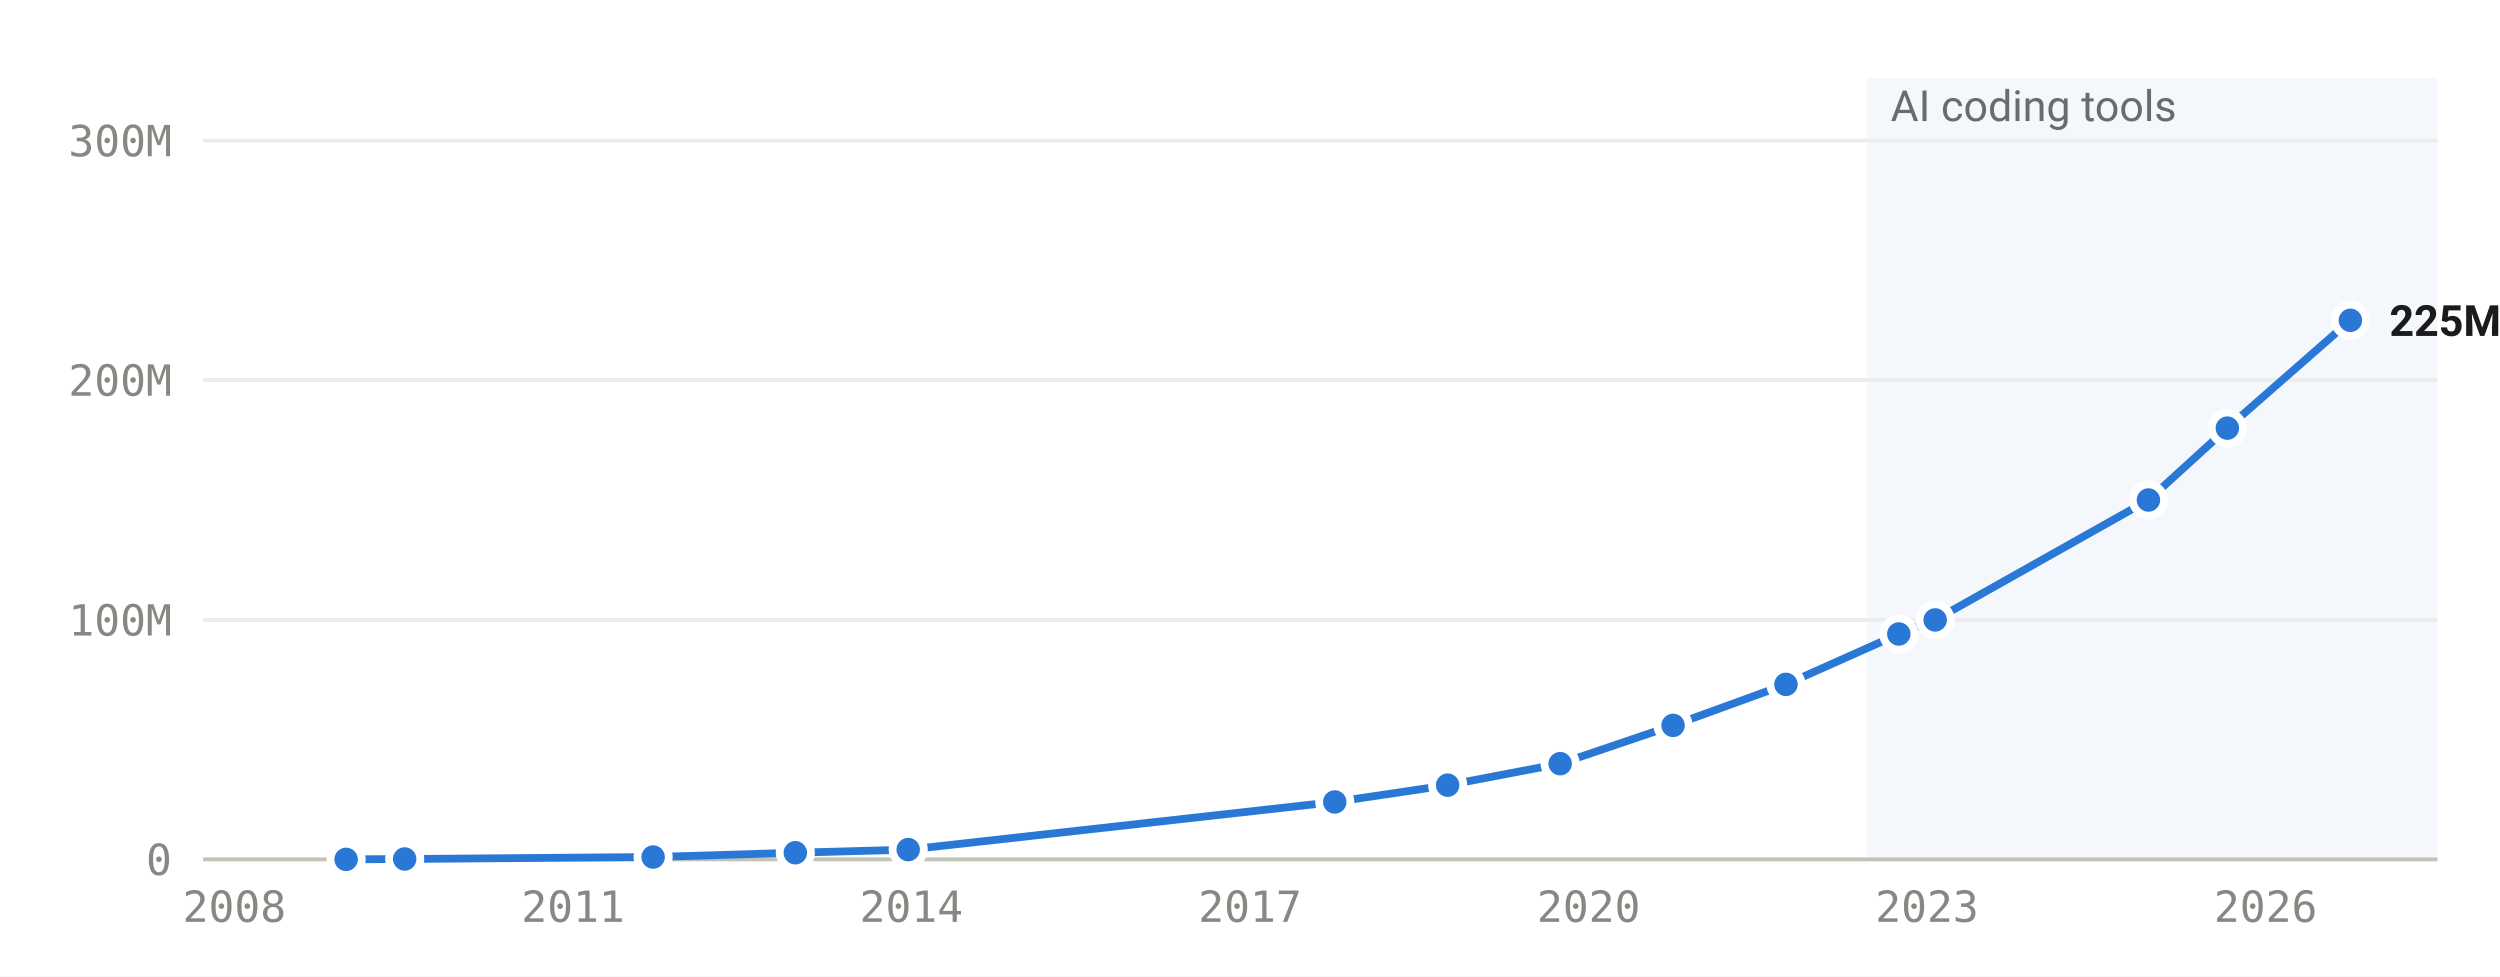
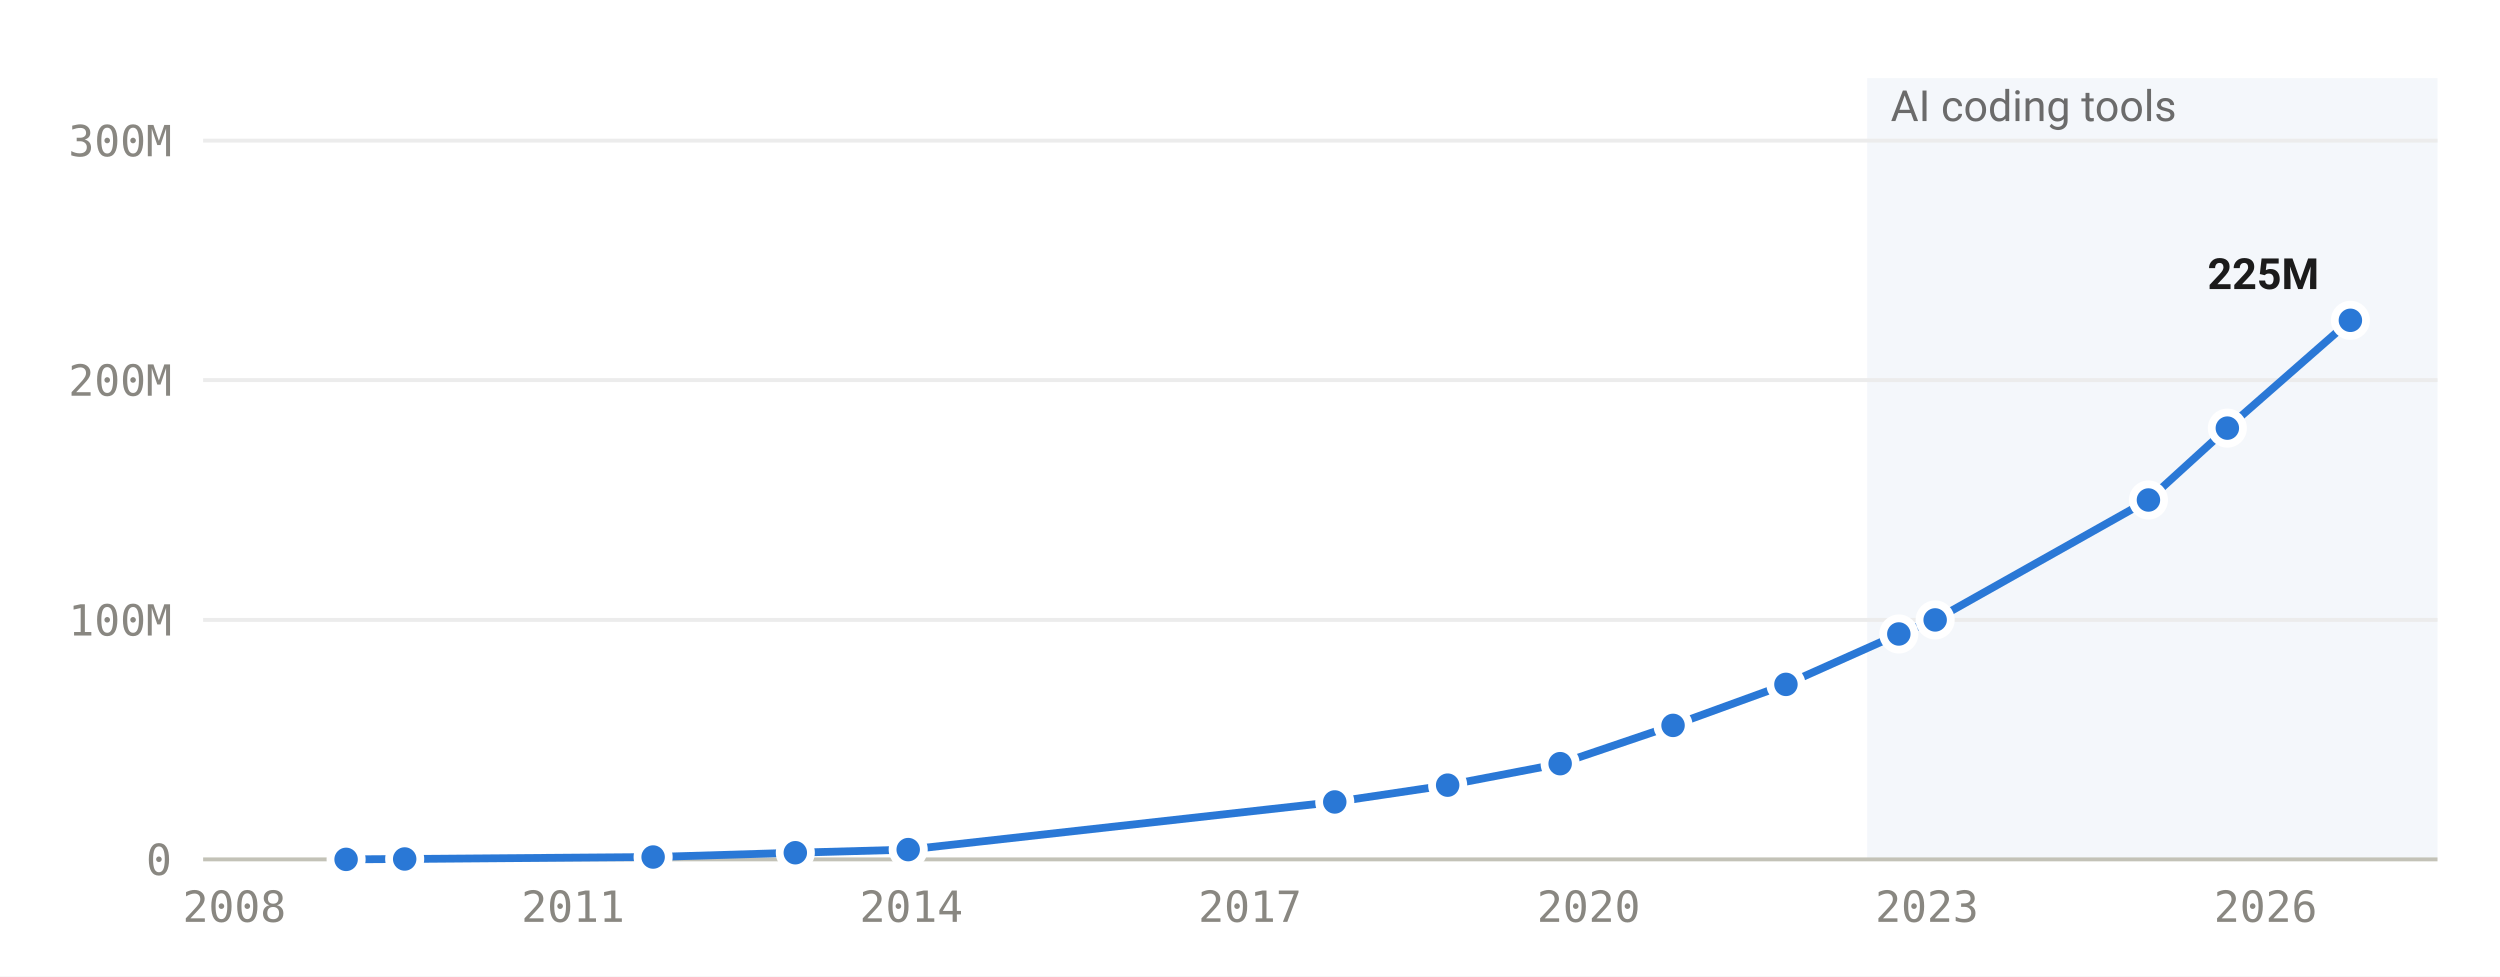
<svg xmlns="http://www.w3.org/2000/svg" width="640" height="250" viewBox="0 0 640 250" role="img" aria-label="GitHub developers, millions, 2008 to 2026" font-family="ui-sans-serif, -apple-system, BlinkMacSystemFont, 'Segoe UI', Roboto, Arial, sans-serif">
  <rect width="640" height="250" fill="#ffffff" />
  <rect x="478.0" y="20" width="146.0" height="200" fill="#f4f7fb" />
  <text x="484.0" y="31" font-size="11" fill="#6b6b6b">AI coding tools</text>
  <line x1="52" x2="624" y1="220.0" y2="220.0" stroke="#c3c2b7" stroke-width="1" />
  <text x="44" y="224.0" text-anchor="end" font-family="ui-monospace, SFMono-Regular, Menlo, Consolas, monospace" font-size="11" fill="#898781">0</text>
  <line x1="52" x2="624" y1="158.7" y2="158.7" stroke="#ececec" stroke-width="1" />
  <text x="44" y="162.7" text-anchor="end" font-family="ui-monospace, SFMono-Regular, Menlo, Consolas, monospace" font-size="11" fill="#898781">100M</text>
  <line x1="52" x2="624" y1="97.3" y2="97.3" stroke="#ececec" stroke-width="1" />
  <text x="44" y="101.3" text-anchor="end" font-family="ui-monospace, SFMono-Regular, Menlo, Consolas, monospace" font-size="11" fill="#898781">200M</text>
  <line x1="52" x2="624" y1="36.0" y2="36.0" stroke="#ececec" stroke-width="1" />
  <text x="44" y="40.0" text-anchor="end" font-family="ui-monospace, SFMono-Regular, Menlo, Consolas, monospace" font-size="11" fill="#898781">300M</text>
  <text x="60.0" y="236" text-anchor="middle" font-family="ui-monospace, SFMono-Regular, Menlo, Consolas, monospace" font-size="11" fill="#898781">2008</text>
  <text x="146.7" y="236" text-anchor="middle" font-family="ui-monospace, SFMono-Regular, Menlo, Consolas, monospace" font-size="11" fill="#898781">2011</text>
  <text x="233.3" y="236" text-anchor="middle" font-family="ui-monospace, SFMono-Regular, Menlo, Consolas, monospace" font-size="11" fill="#898781">2014</text>
  <text x="320.0" y="236" text-anchor="middle" font-family="ui-monospace, SFMono-Regular, Menlo, Consolas, monospace" font-size="11" fill="#898781">2017</text>
  <text x="406.7" y="236" text-anchor="middle" font-family="ui-monospace, SFMono-Regular, Menlo, Consolas, monospace" font-size="11" fill="#898781">2020</text>
  <text x="493.3" y="236" text-anchor="middle" font-family="ui-monospace, SFMono-Regular, Menlo, Consolas, monospace" font-size="11" fill="#898781">2023</text>
  <text x="580.0" y="236" text-anchor="middle" font-family="ui-monospace, SFMono-Regular, Menlo, Consolas, monospace" font-size="11" fill="#898781">2026</text>
  <path d="M88.6,220.0 L103.6,219.9 L167.2,219.4 L203.6,218.3 L232.5,217.5 L341.7,205.3 L370.6,201.0 L399.4,195.5 L428.3,185.7 L457.2,175.2 L486.1,162.3 L495.4,158.7 L550.0,128.0 L570.2,109.6 L601.7,82.0" fill="none" stroke="#2a78d6" stroke-width="2" stroke-linejoin="round" stroke-linecap="round" />
  <circle cx="88.6" cy="220.0" r="4" fill="#2a78d6" stroke="#ffffff" stroke-width="2" />
  <circle cx="88.6" cy="220.0" r="12" fill="transparent" />
  <circle cx="103.6" cy="219.9" r="4" fill="#2a78d6" stroke="#ffffff" stroke-width="2" />
  <circle cx="103.6" cy="219.9" r="12" fill="transparent" />
  <circle cx="167.2" cy="219.4" r="4" fill="#2a78d6" stroke="#ffffff" stroke-width="2" />
  <circle cx="167.2" cy="219.4" r="12" fill="transparent" />
  <circle cx="203.6" cy="218.3" r="4" fill="#2a78d6" stroke="#ffffff" stroke-width="2" />
  <circle cx="203.6" cy="218.3" r="12" fill="transparent" />
  <circle cx="232.5" cy="217.5" r="4" fill="#2a78d6" stroke="#ffffff" stroke-width="2" />
  <circle cx="232.5" cy="217.5" r="12" fill="transparent" />
  <circle cx="341.7" cy="205.3" r="4" fill="#2a78d6" stroke="#ffffff" stroke-width="2" />
  <circle cx="341.7" cy="205.3" r="12" fill="transparent" />
  <circle cx="370.6" cy="201.0" r="4" fill="#2a78d6" stroke="#ffffff" stroke-width="2" />
  <circle cx="370.6" cy="201.0" r="12" fill="transparent" />
  <circle cx="399.4" cy="195.5" r="4" fill="#2a78d6" stroke="#ffffff" stroke-width="2" />
  <circle cx="399.4" cy="195.5" r="12" fill="transparent" />
  <circle cx="428.3" cy="185.7" r="4" fill="#2a78d6" stroke="#ffffff" stroke-width="2" />
  <circle cx="428.3" cy="185.7" r="12" fill="transparent" />
  <circle cx="457.2" cy="175.2" r="4" fill="#2a78d6" stroke="#ffffff" stroke-width="2" />
  <circle cx="457.2" cy="175.2" r="12" fill="transparent" />
  <circle cx="486.1" cy="162.3" r="4" fill="#2a78d6" stroke="#ffffff" stroke-width="2" />
  <circle cx="486.1" cy="162.3" r="12" fill="transparent" />
  <circle cx="495.4" cy="158.7" r="4" fill="#2a78d6" stroke="#ffffff" stroke-width="2" />
  <circle cx="495.4" cy="158.7" r="12" fill="transparent" />
  <circle cx="550.0" cy="128.0" r="4" fill="#2a78d6" stroke="#ffffff" stroke-width="2" />
  <circle cx="550.0" cy="128.0" r="12" fill="transparent" />
  <circle cx="570.2" cy="109.6" r="4" fill="#2a78d6" stroke="#ffffff" stroke-width="2" />
  <circle cx="570.2" cy="109.6" r="12" fill="transparent" />
  <circle cx="601.7" cy="82.0" r="4" fill="#2a78d6" stroke="#ffffff" stroke-width="2" />
  <circle cx="601.7" cy="82.0" r="12" fill="transparent" />
-   <text x="611.7" y="86.0" font-size="11" font-weight="600" fill="#1b1b1b">225M</text>
+   <text x="593.7" y="74.0" text-anchor="end" font-size="11" font-weight="600" fill="#1b1b1b">225M</text>
</svg>
